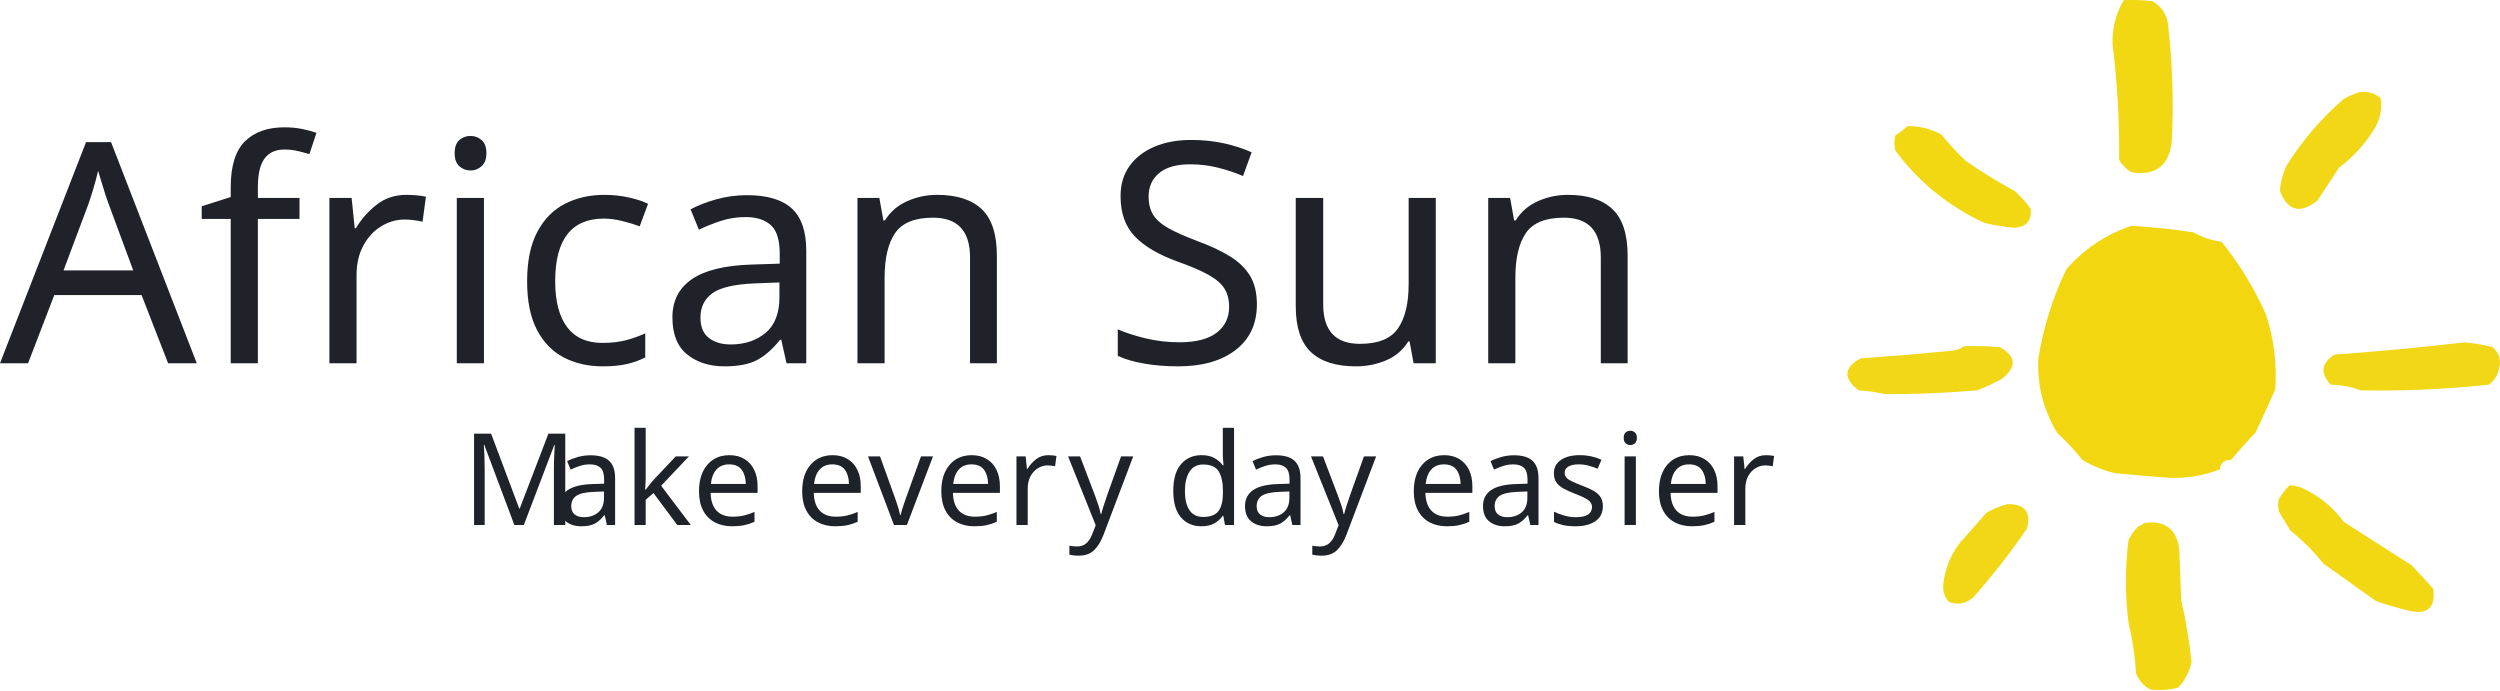
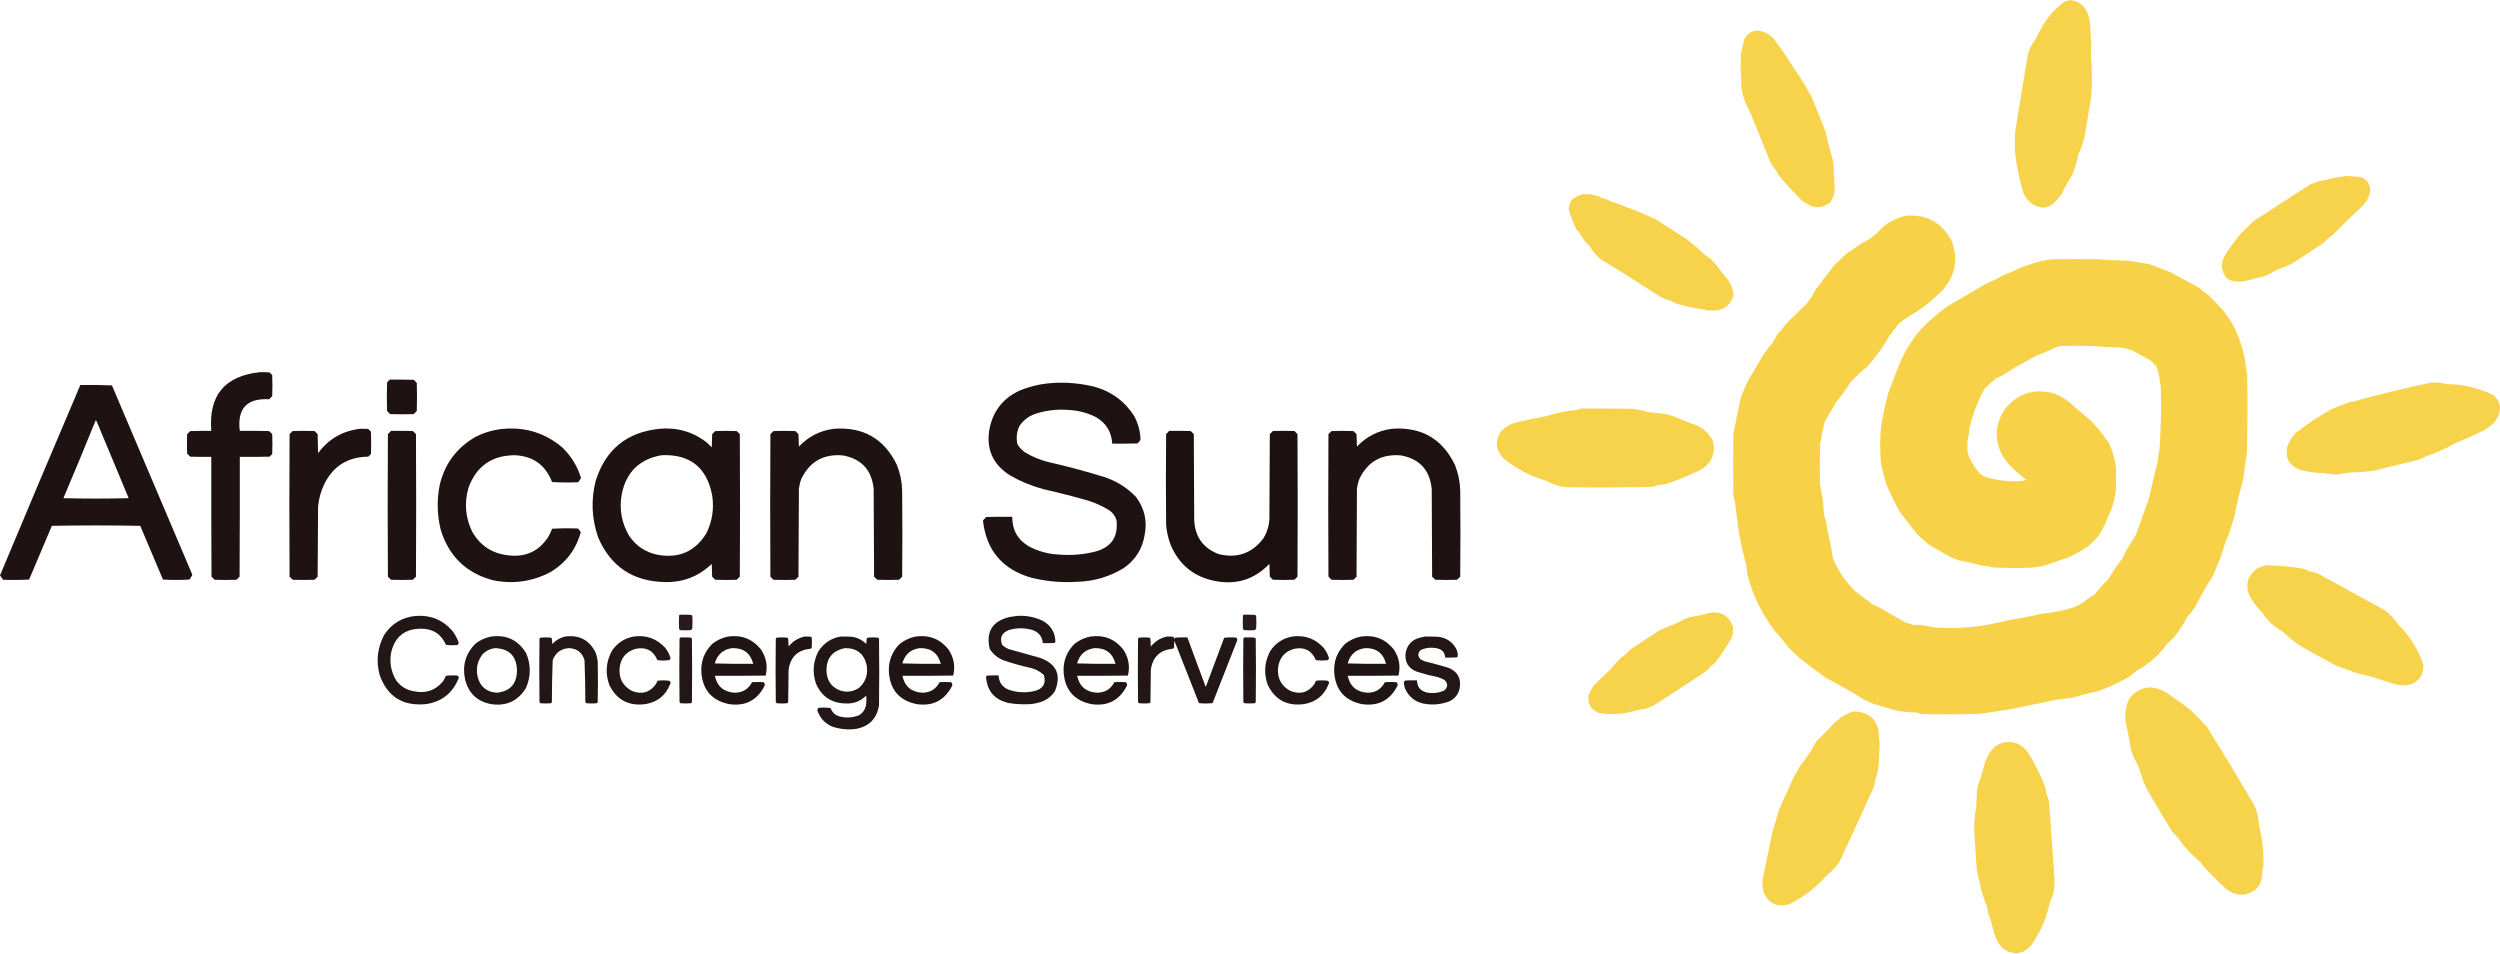
- <svg xmlns="http://www.w3.org/2000/svg" id="Layer_2" data-name="Layer 2" viewBox="0 0 1329.27 366.89">
+ <svg xmlns="http://www.w3.org/2000/svg" id="Layer_2" data-name="Layer 2" viewBox="0 0 1439.46 548.85">
  <defs>
    <style>
-       .cls-1 {
-         letter-spacing: .02em;
+       .cls-1, .cls-2, .cls-3, .cls-4, .cls-5, .cls-6, .cls-7 {
+         fill: #f7d247;
+       }
+ 
+       .cls-1, .cls-2, .cls-3, .cls-4, .cls-5, .cls-6, .cls-7, .cls-8, .cls-9, .cls-10, .cls-11, .cls-12, .cls-13, .cls-14, .cls-15, .cls-16, .cls-17, .cls-18, .cls-19, .cls-20, .cls-21, .cls-22, .cls-23, .cls-24 {
+         fill-rule: evenodd;
+         isolation: isolate;
+       }
+ 
+       .cls-1, .cls-16 {
+         opacity: .98;
      }

      .cls-2 {
-         fill: #1e2229;
-         font-family: Modak, Modak;
-         font-size: 68px;
+         opacity: .97;
      }

-       .cls-3 {
-         letter-spacing: -.05em;
+       .cls-3, .cls-13 {
+         opacity: .99;
      }

      .cls-4 {
-         fill: #1f2229;
-         font-family: Poppins-Medium, Poppins;
-         font-size: 164px;
-         font-weight: 500;
+         opacity: .97;
      }

      .cls-5 {
-         letter-spacing: .02em;
+         opacity: .98;
      }

      .cls-6 {
-         letter-spacing: 0em;
+         opacity: .97;
      }

      .cls-7 {
-         fill: #f2d710;
-       }
- 
-       .cls-7, .cls-8, .cls-9, .cls-10 {
-         fill-rule: evenodd;
+         opacity: .97;
      }

      .cls-8 {
-         fill: #f2d717;
+         opacity: .94;
+       }
+ 
+       .cls-8, .cls-9, .cls-10, .cls-11, .cls-12, .cls-13, .cls-14, .cls-15, .cls-16, .cls-17, .cls-18, .cls-19, .cls-20, .cls-21, .cls-22, .cls-23, .cls-24 {
+         fill: #1a0d0d;
      }

      .cls-9 {
-         fill: #f2d715;
+         opacity: .96;
      }

      .cls-10 {
-         fill: #f2d713;
+         opacity: .97;
      }

      .cls-11 {
-         letter-spacing: 0em;
+         opacity: .97;
      }

      .cls-12 {
-         letter-spacing: 0em;
+         opacity: .96;
      }

-       .cls-13 {
-         letter-spacing: 0em;
+       .cls-14 {
+         opacity: .98;
+       }
+ 
+       .cls-15 {
+         opacity: .98;
+       }
+ 
+       .cls-17 {
+         opacity: .98;
+       }
+ 
+       .cls-18 {
+         opacity: .96;
+       }
+ 
+       .cls-19 {
+         opacity: .96;
+       }
+ 
+       .cls-20 {
+         opacity: .96;
+       }
+ 
+       .cls-21 {
+         opacity: .98;
+       }
+ 
+       .cls-22 {
+         opacity: .98;
+       }
+ 
+       .cls-23 {
+         opacity: .96;
+       }
+ 
+       .cls-24 {
+         opacity: .96;
      }
    </style>
  </defs>
  <g id="Layer_1-2" data-name="Layer 1">
-     <g id="g8">
-       <path id="path6" class="cls-10" d="m1129.26.06c5.01-.17,10.01,0,15,.5,4.92,2.65,7.75,6.81,8.5,12.5,2.37,20.58,3.04,41.24,2,62-1.38,13.1-8.54,18.6-21.5,16.5-2.72-1.6-4.89-3.76-6.5-6.5.21-20.6-.96-41.1-3.5-61.5-.25-8.56,1.75-16.4,6-23.5Z" />
-     </g>
-     <g id="g12">
-       <path id="path10" class="cls-8" d="m1254.26,49.06c4.34-.65,8.17.35,11.5,3,.91,5.68-.09,11.02-3,16-5.01,8.31-11.35,15.31-19,21-3.86,5.85-7.7,11.69-11.5,17.5-9.22,7.37-15.89,5.7-20-5,.31-4.73,1.47-9.23,3.5-13.5,8.32-13.33,18.49-25.16,30.5-35.5,2.66-1.48,5.32-2.65,8-3.5Z" />
-     </g>
-     <g id="g32">
-       <path id="path30" class="cls-10" d="m1014.26,67.06c6.39-.07,12.39,1.43,18,4.5,3.97,4.97,8.3,9.63,13,14,8.36,5.85,17.03,11.18,26,16,3.2,2.87,6.04,6.03,8.5,9.5.53,6.64-2.63,9.97-9.5,10-5.06-.51-10.06-1.34-15-2.5-19.15-8.82-34.98-21.65-47.5-38.5-.67-2.67-.67-5.33,0-8,2.35-1.53,4.52-3.2,6.5-5Z" />
-     </g>
-     <g id="g88">
-       <path id="path86" class="cls-7" d="m1133.26,120.06c11.05.63,22.05,1.79,33,3.5,4.64,2.61,9.64,4.28,15,5,9.49,11.82,17.32,24.65,23.5,38.5,4.3,12.99,5.97,26.32,5,40-3.4,7.68-6.9,15.35-10.5,23-4.52,4.68-8.85,9.52-13,14.5-3.53-.13-5.53,1.53-6,5-8.53,3.31-17.36,4.81-26.5,4.5-9.84-.7-19.67-1.53-29.5-2.5-6-1.5-11.67-3.83-17-7-4.19-5.19-8.69-10.02-13.5-14.5-7.23-12.02-10.56-25.02-10-39,2.62-16.78,7.62-32.78,15-48,9.62-10.84,21.12-18.51,34.5-23Z" />
-     </g>
-     <g id="g100">
-       <path id="path98" class="cls-8" d="m1310.26,182.06c5.07.35,10.07,1.18,15,2.5,3.63,3.05,4.8,6.88,3.5,11.5-.73,3.64-2.56,6.47-5.5,8.5-22.6,2.4-45.27,3.4-68,3-5.15-1.92-10.48-2.92-16-3-5.76-6.09-5.1-11.42,2-16,23.17-1.7,46.17-3.87,69-6.5Z" />
-     </g>
-     <g id="g104">
-       <path id="path102" class="cls-8" d="m1044.26,184.06c6.34-.17,12.68,0,19,.5,8.9,4.9,9.23,10.57,1,17-4.21,2.27-8.55,4.27-13,6-16.31,1.4-32.65,2.07-49,2-4.6-1.06-9.27-1.73-14-2-8.31-6.39-7.98-12.05,1-17,16.02-1.13,32.02-2.46,48-4,2.69-.16,5.02-.99,7-2.5Z" />
-     </g>
-     <g id="g108">
-       <path id="path106" class="cls-10" d="m1217.26,258.06c2.43.02,4.76.52,7,1.5,8.88,4.11,16.22,10.11,22,18,11.97,7.65,23.97,15.32,36,23,3.97,4.15,7.8,8.32,11.5,12.5,1.37,10.27-3.13,14.11-13.5,11.5-5.77-1.39-11.43-3.05-17-5-9.33-6.67-18.67-13.33-28-20-5.17-6.5-11-12.33-17.5-17.5-2-3.33-4-6.67-6-10-.67-2.33-.67-4.67,0-7,1.67-2.5,3.5-4.83,5.5-7Z" />
-     </g>
-     <g id="g128">
-       <path id="path126" class="cls-8" d="m1067.26,268.06c9.32-.19,12.82,4.14,10.5,13-8.74,12.74-18.24,24.91-28.5,36.5-3.85,3.38-8.18,4.22-13,2.5-2.39-2.7-3.39-5.86-3-9.5.88-7.98,3.71-15.15,8.5-21.5,4.83-5.5,9.67-11,14.5-16.5,3.56-1.96,7.23-3.46,11-4.5Z" />
-     </g>
-     <g id="g188">
-       <path id="path186" class="cls-9" d="m1140.26,278.06c10.83-1.5,17,3.16,18.5,14,.33,9,.67,18,1,27,2.48,10.85,4.31,21.85,5.5,33-1.14,5.12-3.48,9.62-7,13.5-4.94,1.33-9.94,1.66-15,1-3.54-1.91-6.04-4.74-7.5-8.5-.57-9.11-1.91-18.11-4-27-1.88-14.66-1.88-29.33,0-44,1.31-2.64,2.98-4.97,5-7,1.3-.59,2.47-1.25,3.5-2Z" />
-     </g>
-     <text class="cls-4" transform="translate(0 193.15)">
-       <tspan x="0" y="0">African Sun</tspan>
-     </text>
-     <text class="cls-2" transform="translate(245.48 279.14)">
-       <tspan class="cls-6" x="0" y="0">M</tspan>
-       <tspan class="cls-13" x="48.94" y="0">a</tspan>
-       <tspan x="86.13" y="0">ke </tspan>
-       <tspan class="cls-5" x="177.3" y="0">e</tspan>
-       <tspan class="cls-6" x="216.05" y="0">v</tspan>
-       <tspan class="cls-13" x="251.28" y="0">e</tspan>
-       <tspan class="cls-1" x="289.2" y="0">r</tspan>
-       <tspan x="322.37" y="0">y </tspan>
-       <tspan class="cls-12" x="374.63" y="0">d</tspan>
-       <tspan x="413.38" y="0">ay </tspan>
-       <tspan class="cls-11" x="502.5" y="0">e</tspan>
-       <tspan class="cls-6" x="539.92" y="0">a</tspan>
-       <tspan class="cls-12" x="577.27" y="0">s</tspan>
-       <tspan x="612.56" y="0">i</tspan>
-       <tspan class="cls-13" x="632.85" y="0">e</tspan>
-       <tspan class="cls-3" x="670.77" y="0">r</tspan>
-     </text>
+     <path class="cls-6" d="m1191.24,0c6.11.43,9.96,3.76,11.54,9.99.57,2.75.89,5.52.95,8.32.08,3.25.2,6.5.36,9.75-.05,1.03-.13,2.06-.24,3.09.84,8.4.88,16.8.12,25.21-1.19,7.21-2.38,14.43-3.57,21.64-.76,3.64-1.95,7.13-3.57,10.47-.91,4.14-2.1,8.18-3.57,12.13-2.35,3.54-4.41,7.27-6.18,11.18-1.54,1.94-3.17,3.8-4.88,5.59-1.68,1.2-3.54,1.96-5.59,2.26-5.54-.6-9.43-3.54-11.65-8.8-2.35-7.9-3.98-15.94-4.88-24.14.25-2.38.25-4.75,0-7.14.08-2.03.28-4.06.59-6.07,2.25-13.96,4.55-27.91,6.9-41.86.83-3.38,2.34-6.39,4.52-9.04,2.28-5.13,5.14-9.88,8.56-14.27,2.54-2.75,5.28-5.25,8.21-7.49.71-.19,1.42-.35,2.14-.48.13-.09.21-.21.24-.36Z" />
+     <path class="cls-7" d="m1054.01,116.31c-3.17,2.83-6.82,3.67-10.94,2.5-1.93-.93-3.75-2.03-5.47-3.33-4.9-4.82-9.54-9.85-13.91-15.1-.43-1.49-1.22-2.76-2.38-3.81l-2.14-3.57c-3.82-9.62-7.71-19.22-11.65-28.78-2.72-4.72-4.43-9.8-5.11-15.22.15-.7.23-1.41.24-2.14-.57-5.56-.61-11.11-.12-16.65.63-2.37,1.19-4.75,1.66-7.14,1.37-3.36,3.86-5.18,7.49-5.47,3.58.31,6.64,1.74,9.16,4.28,2.15,2.71,4.21,5.48,6.18,8.32,3.71,5.85,7.51,11.63,11.42,17.36,1.41,2.68,2.92,5.29,4.52,7.85,2.65,6.75,5.34,13.49,8.09,20.22,1.3,5.84,2.81,11.63,4.52,17.36.23,5.46.51,10.89.83,16.29-.2,2.56-1,4.9-2.38,7.02Z" />
+     <path class="cls-6" d="m1350.83,101.32c2.85.16,5.71.36,8.56.59,4.45,1.97,6.08,5.34,4.88,10.11-.87,2.53-2.21,4.74-4.04,6.66-5.87,5.4-11.62,10.99-17.24,16.77-1.87,1.16-3.54,2.59-4.99,4.28-5.75,3.86-11.54,7.67-17.36,11.42-2.7,1.66-5.52,2.89-8.44,3.69-2.52,1.28-5.01,2.59-7.49,3.92-3.98.94-7.95,1.97-11.89,3.09-2.85.58-5.67.46-8.44-.36-.91-.29-1.7-.77-2.38-1.43-2.81-3.47-3.37-7.28-1.66-11.42.57-1.23,1.21-2.42,1.9-3.57,2.53-3.56,5.14-7.04,7.85-10.47,2.55-2.52,5.13-5.02,7.73-7.49,10.78-6.98,21.57-13.95,32.35-20.93,1.43-.56,2.86-1.11,4.28-1.66,3.21-.56,6.38-1.27,9.51-2.14,2.33-.38,4.63-.74,6.9-1.07Z" />
+     <path class="cls-7" d="m911.54,111.79c1.48.09,2.87.09,4.16,0,1.47.32,2.93.68,4.4,1.07.71.31,1.38.67,2.02,1.07,1.85.33,3.63,1,5.35,2.02,8.9,3.02,17.62,6.51,26.16,10.47,5.74,3.78,11.53,7.51,17.36,11.18,2.25,1.74,4.47,3.52,6.66,5.35,2.04,2.24,4.34,4.18,6.9,5.83,1.15,1.15,2.3,2.3,3.45,3.45,2.12,3.03,4.38,5.97,6.78,8.8,2.11,2.77,3.22,5.91,3.33,9.39-1.92,5.52-5.8,8.34-11.65,8.44-.7-.23-1.45-.23-2.26,0-2.9-.58-5.87-1.09-8.92-1.55-3.28-.68-6.53-1.47-9.75-2.38-1.27-.64-2.54-1.27-3.81-1.9-2.03-.39-3.94-1.1-5.71-2.14-11.22-7.32-22.56-14.45-34.01-21.41-2.61-1.98-4.71-4.4-6.3-7.25-2.68-2.6-4.9-5.53-6.66-8.8l-1.43-1.43c-1.83-3.71-3.3-7.55-4.4-11.54.11-2.08.78-3.95,2.02-5.59,1.91-1.47,4.01-2.49,6.3-3.09Z" />
+     <path class="cls-3" d="m1097.53,124.15c12.01-.78,20.77,4.13,26.28,14.75,3.77,10.3,2.11,19.58-4.99,27.83-6.38,6.58-13.55,12.08-21.52,16.53-1.39,1.07-2.78,2.14-4.16,3.21-1.69,2.35-3.43,4.65-5.23,6.9-3.67,6.44-7.99,12.43-12.96,17.96-3.36,2.64-6.49,5.54-9.39,8.68-2.62,4.14-5.48,8.11-8.56,11.89-1.76,3.12-3.58,6.21-5.47,9.28-.4.88-.79,1.75-1.19,2.62-.93,4.1-1.72,8.22-2.38,12.37-.16,7.61-.16,15.22,0,22.83.52,3.18,1.08,6.35,1.66,9.51.28,2.77.52,5.55.71,8.32,1.04,2.49,1.59,5.11,1.66,7.85,1.46,5.48,2.57,11.03,3.33,16.65,2.99,7.28,7.32,13.66,12.96,19.15,3.28,2.53,6.61,5.03,9.99,7.49,1.04.53,2.11,1,3.21,1.43,5.27,3.09,10.54,6.14,15.82,9.16,1.41.21,2.75.61,4.04,1.19,4.28-.02,8.48.49,12.61,1.55,14.26.98,28.29-.41,42.1-4.16,6.56-.98,13.06-2.25,19.5-3.81,6.25-.52,12.35-1.71,18.31-3.57,3.1-1.16,5.88-2.86,8.32-5.11,1.24-.82,2.5-1.57,3.81-2.26,1.5-1.77,2.96-3.56,4.4-5.35,1.12-1.16,2.27-2.27,3.45-3.33,2.38-4.27,5.11-8.32,8.21-12.13.55-1.19,1.11-2.38,1.66-3.57,1.95-3.46,4.01-6.87,6.18-10.23,2.54-7.14,5.08-14.28,7.61-21.41,1.51-7.01,3.18-13.99,4.99-20.93.13-2.49.45-4.94.95-7.37.82-11.71,1.06-23.45.71-35.2-.39-2.13-.71-4.27-.95-6.42-.3-2.09-.94-4.07-1.9-5.95-1.06-.91-2.06-1.9-2.97-2.97-3.43-1.9-6.88-3.76-10.35-5.59-2.04-.8-4.14-1.4-6.3-1.78-5.88-.15-11.75-.47-17.6-.95-5.95-.16-11.89-.16-17.84,0-.88.34-1.79.61-2.74.83-3.45,1.73-6.98,3.28-10.58,4.64-4.33,2.23-8.61,4.53-12.84,6.9-3.44,2.51-7.09,4.65-10.94,6.42-2.27,1.86-4.45,3.81-6.54,5.83-1.85,3.47-3.52,7.04-4.99,10.7-1.33,3.74-2.52,7.55-3.57,11.42-.16,2.58-.56,5.12-1.19,7.61-.16,2.22-.16,4.44,0,6.66,1.48,4.86,3.98,9.1,7.49,12.72,1.04.76,2.15,1.39,3.33,1.9,3.76.94,7.56,1.65,11.42,2.14,2.85.16,5.71.16,8.56,0,1.08-.03,2.11-.26,3.09-.71-5.11-3.61-9.51-7.93-13.2-12.96-5.48-9.53-5.17-18.8.95-27.83,7.29-8.98,16.6-12,27.95-9.04,3.4,1.3,6.49,3.08,9.28,5.35,3.71,3.36,7.51,6.61,11.42,9.75,1.64,1.56,3.18,3.18,4.64,4.88,2.26,2.77,4.4,5.62,6.42,8.56,3.18,6.59,4.57,13.56,4.16,20.93.32,6.26-.67,12.28-2.97,18.08-1.12,2.42-2.15,4.88-3.09,7.37-1.21,2.33-2.47,4.63-3.81,6.9-2.02,2.5-4.28,4.76-6.78,6.78-3.3,2.09-6.71,3.99-10.23,5.71-4.63,1.51-9.23,3.1-13.79,4.76-3.58.91-7.23,1.39-10.94,1.43-6.35.21-12.69.13-19.03-.24-2.4-.62-4.86-1.02-7.37-1.19-4.06-1.15-8.18-2.1-12.37-2.85-1.56-.55-3.11-1.14-4.64-1.78-4-2.26-8.01-4.52-12.01-6.78-2.7-2.07-5.28-4.33-7.73-6.78-3.27-4.21-6.52-8.42-9.75-12.61-2.93-5.23-5.55-10.62-7.85-16.17-1.05-3.62-2-7.27-2.85-10.94-.79-7.53-.79-15.07,0-22.6,1.08-6.24,2.42-12.43,4.04-18.55,2.35-6.57,4.89-13.07,7.61-19.5,2.96-6.29,6.69-12.08,11.18-17.36,4.8-4.89,10-9.37,15.58-13.44,7.12-4.03,14.17-8.15,21.17-12.37,3.44-1.44,6.77-3.1,9.99-4.99,3.74-1.4,7.38-2.99,10.94-4.76,2.8-.92,5.58-1.87,8.32-2.85,3.28-.9,6.61-1.53,9.99-1.9,8.56-.16,17.12-.16,25.69,0,6.32.41,12.67.73,19.03.95,3.67.59,7.32,1.22,10.94,1.9,4.15,1.44,8.27,3.03,12.37,4.76,5.32,2.9,10.63,5.79,15.94,8.68,1.96,1.58,3.94,3.13,5.95,4.64,2.66,2.74,5.32,5.48,7.97,8.21,1.59,2.22,3.17,4.44,4.76,6.66,3.78,6.69,6.39,13.83,7.85,21.41.32,3.14.8,6.23,1.43,9.28.2,14.75.16,29.49-.12,44.24-.85,5.53-1.6,11.08-2.26,16.65-2.05,6.81-3.71,13.7-4.99,20.69-1.19,3.97-2.46,7.94-3.81,11.89-.5.91-.94,1.86-1.31,2.85-1.98,6.67-4.4,13.17-7.25,19.5-3.54,5.36-6.75,10.95-9.63,16.77-1.44,2.47-3.14,4.73-5.11,6.78-2.08,3.92-4.46,7.65-7.14,11.18-1.44,1.62-2.99,3.13-4.64,4.52-4.41,6.28-9.96,11.23-16.65,14.87-1.98,1.5-3.96,3.01-5.95,4.52-5.37,2.92-10.92,5.46-16.65,7.61-3.65.9-7.3,1.78-10.94,2.62-1.19.4-2.38.79-3.57,1.19-3.18.4-6.35.79-9.51,1.19-9.28,1.87-18.55,3.77-27.83,5.71-5.63.82-11.26,1.65-16.89,2.5-10.94.28-21.88.32-32.82.12-1.17-.34-2.36-.66-3.57-.95-4.85.02-9.61-.62-14.27-1.9-3.22-1.04-6.47-1.99-9.75-2.85-2.09-.85-4.15-1.76-6.18-2.74-7.12-4.5-14.41-8.66-21.88-12.49-5.15-3.8-10.23-7.64-15.22-11.54-2.05-1.87-4.07-3.78-6.07-5.71-2.69-3.64-5.54-7.13-8.56-10.47-7.17-9.6-12.24-20.14-15.22-31.63-.24-1.9-.48-3.81-.71-5.71-1.56-5.82-2.91-11.68-4.04-17.6-.76-6.11-1.56-12.22-2.38-18.31-.41-1.14-.65-2.33-.71-3.57-.08.08-.16.16-.24.24-.16-11.97-.16-23.94,0-35.91,1.32-6.98,2.75-13.95,4.28-20.93,1.32-3.74,2.9-7.39,4.76-10.94,2.54-4.29,5.08-8.57,7.61-12.84,1.67-2.72,3.58-5.25,5.71-7.61,1.03-1.74,2.06-3.48,3.09-5.23,1.92-2.16,3.74-4.38,5.47-6.66,3.78-3.58,7.55-7.23,11.3-10.94.94-1.38,1.94-2.73,2.97-4.04.7-1.47,1.5-2.9,2.38-4.28,3.41-4.52,6.82-9.04,10.23-13.56,2.3-2.26,4.64-4.48,7.02-6.66,2.81-1.9,5.58-3.84,8.32-5.83,5-2.34,9.29-5.59,12.84-9.75,3.98-3.34,8.5-5.52,13.56-6.54Z" />
+     <path class="cls-17" d="m149.48,214.3c1.91-.04,3.81,0,5.71.12l1.55,1.55c.16,4.04.16,8.09,0,12.13l-1.78,1.78c-12.84-.7-18.47,5.37-16.89,18.2,5.63-.04,11.26,0,16.89.12l1.78,1.78c.16,3.81.16,7.61,0,11.42l-1.55,1.55c-5.71.12-11.42.16-17.12.12.04,22.99,0,45.98-.12,68.97l-1.78,1.78c-4.2.16-8.4.16-12.61,0l-1.78-1.78c-.12-22.99-.16-45.98-.12-68.97-4.04.04-8.09,0-12.13-.12l-1.78-1.78c-.16-3.73-.16-7.45,0-11.18l1.78-1.78c4.04-.12,8.09-.16,12.13-.12-1.61-20.34,7.66-31.6,27.83-33.77Z" />
+     <path class="cls-16" d="m224.41,218.58c4.6-.04,9.2,0,13.79.12l1.78,1.78c.16,5.39.16,10.78,0,16.17l-1.78,1.78c-4.52.16-9.04.16-13.56,0l-1.78-1.78c-.16-5.47-.16-10.94,0-16.41.56-.52,1.08-1.08,1.55-1.66Z" />
+     <path class="cls-4" d="m1399.83,220.24c3.19-.2,6.24.12,9.16.95,9.24.02,18.08,2.12,26.52,6.3,3.78,3.04,4.85,6.89,3.21,11.54-1.17,2.74-2.95,4.96-5.35,6.66-1.03.67-2.06,1.35-3.09,2.02-5.56,2.74-11.19,5.28-16.89,7.61-5.2,3.04-10.67,5.5-16.41,7.37-1.53.84-3.12,1.56-4.76,2.14-8.17,1.98-16.34,3.96-24.5,5.95-4.55.87-9.15,1.26-13.79,1.19-2.79.24-5.6.68-8.44,1.31-1.54-.11-3.13-.27-4.76-.48-.08.08-.16.16-.24.24-.8-.21-1.59-.44-2.38-.71-4.88.07-9.68-.6-14.39-2.02-5.77-2.45-8.03-6.77-6.78-12.96,1.02-3.16,2.73-5.9,5.11-8.21,6.22-4.87,12.88-9.31,19.98-13.32,3.84-1.68,7.73-3.23,11.65-4.64.14.05.26.13.36.24,8.16-2.22,16.28-4.32,24.38-6.3,7.16-1.71,14.29-3.34,21.41-4.88Z" />
+     <path class="cls-21" d="m606.38,220.48c8.13-.47,16.14.29,24.02,2.26,9.6,2.71,17.09,8.22,22.48,16.53,2.42,4.37,3.69,9.05,3.81,14.03-.51.74-1.1,1.42-1.78,2.02-4.84.12-9.67.16-14.51.12-.41-6.87-3.59-11.98-9.51-15.34-4.86-2.43-10.02-3.77-15.46-4.04-6.23-.52-12.34.11-18.31,1.9-4.25,1.23-7.62,3.65-10.11,7.25-1.6,3.37-2,6.85-1.19,10.47,1.05,1.84,2.44,3.39,4.16,4.64,4.21,2.59,8.73,4.5,13.56,5.71,11.06,2.49,22.01,5.42,32.82,8.8,6.85,2.34,12.75,6.1,17.72,11.3,4.9,6.51,6.57,13.81,4.99,21.88-1.3,7.96-5.23,14.26-11.77,18.91-8.43,5.2-17.63,7.9-27.59,8.09-8.77.52-17.41-.27-25.92-2.38-16.62-4.77-25.89-15.75-27.83-32.94.59-.71,1.22-1.38,1.9-2.02,4.99-.12,9.99-.16,14.98-.12-.07,7.51,3.1,13.18,9.51,17.01,5.5,2.92,11.37,4.51,17.6,4.76,6.91.55,13.73,0,20.45-1.66,9.34-2.43,13.5-8.42,12.49-17.96-.8-2.74-2.42-4.84-4.88-6.3-3.46-2.05-7.11-3.71-10.94-4.99-8.57-2.48-17.22-4.7-25.92-6.66-6.78-1.78-13.2-4.4-19.27-7.85-10.39-6.4-14.39-15.63-12.01-27.71,2.28-10.15,8.19-17.32,17.72-21.52,6.07-2.41,12.33-3.8,18.79-4.16Z" />
+     <path class="cls-22" d="m46.26,221.67c6.08-.08,12.15,0,18.2.24,15.33,36.25,30.71,72.48,46.14,108.69.16.24.16.48,0,.71-.47.83-.98,1.62-1.55,2.38-5.07.32-10.15.32-15.22,0-4.36-10.31-8.72-20.61-13.08-30.92-16.97-.32-33.93-.32-50.9,0-4.36,10.31-8.72,20.61-13.08,30.92-4.99.28-9.99.32-14.98.12-.62-.81-1.22-1.64-1.78-2.5,15.28-36.58,30.7-73.13,46.26-109.65Zm8.8,20.45c.3.02.5.18.59.48,6.12,14.76,12.27,29.5,18.43,44.24-12.53.32-25.05.32-37.58,0,6.32-14.86,12.5-29.76,18.55-44.71Z" />
+     <path class="cls-5" d="m910.35,235.23c9.35-.04,18.71,0,28.07.12,3.58.15,7.07.78,10.47,1.9,3.41.43,6.81.83,10.23,1.19,1.68.4,3.35.88,4.99,1.43,4.13,1.84,8.33,3.51,12.61,4.99,4.12,1.82,7.25,4.72,9.39,8.68,1.95,7.48-.39,13.15-7.02,17.01-6.34,3.09-12.84,5.79-19.5,8.09-1.42.24-2.84.39-4.28.48-1.31.51-2.66.9-4.04,1.19-16.17.39-32.34.47-48.52.24-4.26-.23-8.23-1.42-11.89-3.57-9.35-2.61-17.75-6.97-25.21-13.08-4.49-4.7-5.01-9.82-1.55-15.34,2.21-2.39,4.86-4.1,7.97-5.11,6-1.46,12.03-2.73,18.08-3.81,5.64-1.86,11.43-3.05,17.36-3.57.98-.28,1.93-.56,2.85-.83Z" />
+     <path class="cls-17" d="m207.52,246.88c1.51-.04,3.02,0,4.52.12l1.55,1.55c.16,4.28.16,8.56,0,12.84l-1.55,1.55c-11.94.13-20.46,5.56-25.57,16.29-1.79,3.94-2.9,8.06-3.33,12.37-.08,13.48-.16,26.95-.24,40.43l-1.78,1.78c-4.2.16-8.4.16-12.61,0l-1.78-1.78c-.16-27.35-.16-54.7,0-82.06l1.78-1.78c4.2-.16,8.4-.16,12.61,0l1.78,1.78c.08,3.65.16,7.29.24,10.94,6.08-8.21,14.2-12.89,24.38-14.03Z" />
+     <path class="cls-22" d="m290.29,246.88c12.72-.98,23.9,2.63,33.54,10.82,5.05,4.9,8.62,10.73,10.7,17.48-.46.88-1.02,1.72-1.66,2.5-5,.2-9.99.16-14.98-.12-3.84-9.89-11.05-15.04-21.64-15.46-13.18.15-22.02,6.41-26.52,18.79-2.49,8.69-1.77,17.09,2.14,25.21,4.64,8.17,11.66,12.73,21.05,13.68,9.8,1.12,17.37-2.4,22.71-10.58.91-1.51,1.66-3.09,2.26-4.76,4.99-.28,9.99-.32,14.98-.12.52.67,1.03,1.35,1.55,2.02-2.74,10.12-8.65,17.85-17.72,23.19-10.47,5.42-21.49,6.93-33.06,4.52-15.24-4.14-25.19-13.78-29.85-28.9-2.09-8.43-2.33-16.91-.71-25.45,2.77-12.28,9.55-21.59,20.34-27.95,5.33-2.77,10.96-4.4,16.89-4.88Z" />
+     <path class="cls-15" d="m379.72,246.88c10.21-.92,19.33,1.74,27.35,7.97.91.91,1.82,1.82,2.74,2.74.08-2.54.16-5.07.24-7.61l1.78-1.78c4.12-.16,8.25-.16,12.37,0l1.78,1.78c.16,27.35.16,54.7,0,82.06l-1.78,1.78c-4.12.16-8.25.16-12.37,0l-1.78-1.78c-.08-2.46-.16-4.92-.24-7.37-7.53,7.25-16.57,10.74-27.11,10.47-18.3-.39-31.07-8.95-38.29-25.69-3.73-10.71-4.21-21.57-1.43-32.58,5.69-18.08,17.94-28.07,36.75-29.97Zm1.19,15.22c16.35-.69,26.06,7,29.14,23.07,1.18,7.66.07,14.95-3.33,21.88-6.29,10.29-15.44,14.46-27.47,12.49-7.24-1.3-12.91-4.99-17.01-11.06-4.34-7.39-5.77-15.31-4.28-23.78,2.54-12.81,10.19-20.34,22.95-22.6Z" />
+     <path class="cls-14" d="m480.09,246.88c16.85-1.24,28.94,5.66,36.27,20.69,1.91,4.73,2.94,9.64,3.09,14.75.16,16.57.16,33.14,0,49.71l-1.78,1.78c-4.2.16-8.4.16-12.61,0l-1.78-1.78c-.08-16.81-.16-33.61-.24-50.42-1.05-10.95-6.95-17.41-17.72-19.38-11.1-.98-19.07,3.51-23.9,13.44-.7,1.85-1.17,3.75-1.43,5.71-.08,16.89-.16,33.77-.24,50.66l-1.78,1.78c-4.2.16-8.4.16-12.61,0l-1.78-1.78c-.16-27.35-.16-54.7,0-82.06l1.78-1.78c4.2-.16,8.4-.16,12.61,0l1.78,1.78c.08,2.38.16,4.76.24,7.14,5.5-5.78,12.2-9.19,20.1-10.23Z" />
+     <path class="cls-14" d="m801.41,246.88c16.85-1.24,28.94,5.66,36.27,20.69,1.91,4.73,2.94,9.64,3.09,14.75.16,16.57.16,33.14,0,49.71l-1.78,1.78c-4.2.16-8.4.16-12.61,0l-1.78-1.78c-.08-16.81-.16-33.61-.24-50.42-1.05-10.95-6.95-17.41-17.72-19.38-11.1-.98-19.07,3.51-23.9,13.44-.7,1.85-1.17,3.75-1.43,5.71-.08,16.89-.16,33.77-.24,50.66l-1.78,1.78c-4.2.16-8.4.16-12.61,0l-1.78-1.78c-.16-27.35-.16-54.7,0-82.06l1.78-1.78c4.2-.16,8.4-.16,12.61,0l1.78,1.78c.08,2.38.16,4.76.24,7.14,5.5-5.78,12.2-9.19,20.1-10.23Z" />
+     <path class="cls-16" d="m225.12,248.07c4.2-.04,8.41,0,12.61.12l1.78,1.78c.16,27.35.16,54.7,0,82.06l-1.78,1.78c-4.2.16-8.4.16-12.61,0l-1.78-1.78c-.16-27.35-.16-54.7,0-82.06.64-.6,1.24-1.24,1.78-1.9Z" />
+     <path class="cls-13" d="m673.22,248.07c4.12-.04,8.25,0,12.37.12l1.78,1.78c.08,16.57.16,33.14.24,49.71.54,9.57,5.25,16.03,14.15,19.38,10.5,2.55,19.03-.42,25.57-8.92,2.19-3.48,3.38-7.29,3.57-11.42.08-16.25.16-32.51.24-48.76l1.78-1.78c4.12-.16,8.25-.16,12.37,0l1.78,1.78c.16,27.35.16,54.7,0,82.06l-1.78,1.78c-4.12.16-8.25.16-12.37,0l-1.78-1.78c-.08-2.46-.16-4.92-.24-7.37-8.58,8.96-19.01,12.26-31.28,9.87-12.22-2.38-20.74-9.32-25.57-20.81-1.4-3.69-2.27-7.49-2.62-11.42-.16-17.44-.16-34.88,0-52.33.64-.6,1.24-1.24,1.78-1.9Z" />
+     <path class="cls-2" d="m1304.93,325.37c7.03.23,14,.9,20.93,2.02,1.25.34,2.44.81,3.57,1.43,1.8.28,3.54.76,5.23,1.43,12.84,7.05,25.68,14.11,38.53,21.17,3.07,2.28,5.65,5.01,7.73,8.21,6.57,6.52,11.37,14.17,14.39,22.95.35,5.49-2.03,9.29-7.14,11.42-2.93.75-5.86.75-8.8,0-4.87-1.44-9.7-2.95-14.51-4.52-2.88-.64-5.73-1.35-8.56-2.14-3.55-1.34-7.12-2.61-10.7-3.81-6.81-3.72-13.63-7.45-20.45-11.18-3.92-2.59-7.56-5.53-10.94-8.8-4.9-2.63-8.82-6.32-11.77-11.06-3-2.84-5.46-6.09-7.37-9.75-2.39-6.46-.77-11.66,4.88-15.58,1.65-.71,3.32-1.3,4.99-1.78Z" />
+     <path class="cls-1" d="m984.08,352.96c6.83-1.21,11.39,1.41,13.68,7.85.3,2.21.06,4.35-.71,6.42-2.81,4.99-5.99,9.75-9.51,14.27-.72.82-1.56,1.49-2.5,2.02-.86,1.1-1.81,2.13-2.85,3.09-9.55,6.32-19.15,12.59-28.78,18.79-1.53.92-3.11,1.71-4.76,2.38-3.93.65-7.82,1.52-11.65,2.62-5.38.94-10.76,1.02-16.17.24-4.96-1.94-6.98-5.55-6.07-10.82.77-1.77,1.72-3.44,2.85-4.99,3.19-3.27,6.44-6.44,9.75-9.51,1.65-2.09,3.43-4.07,5.35-5.95,2.36-1.81,4.58-3.79,6.66-5.95,5.11-3.24,10.18-6.53,15.22-9.87,2.79-1.61,5.73-2.88,8.8-3.81,2.44-1.06,4.82-2.25,7.14-3.57.98-.24,1.93-.56,2.85-.95,3.66-.5,7.23-1.25,10.7-2.26Z" />
+     <path class="cls-8" d="m391.37,353.91c2.22-.04,4.44,0,6.66.12l.59.59c.16,2.46.16,4.92,0,7.37l-.83.83c-2.06.16-4.12.16-6.18,0l-.59-.59c-.16-2.62-.16-5.23,0-7.85.17-.13.29-.29.36-.48Z" />
+     <path class="cls-8" d="m716.03,353.91c2.22-.04,4.44,0,6.66.12l.59.59c.16,2.46.16,4.92,0,7.37l-.83.83c-2.06.16-4.12.16-6.18,0l-.59-.59c-.16-2.62-.16-5.23,0-7.85.17-.13.29-.29.36-.48Z" />
+     <path class="cls-23" d="m239.63,354.63c8.39-.55,15.33,2.3,20.81,8.56,1.6,2.09,2.83,4.39,3.69,6.9-.08.52-.32.96-.71,1.31-2.22.2-4.44.16-6.66-.12-2.74-6.23-7.54-9.32-14.39-9.28-9.26.03-14.97,4.55-17.12,13.56-1.1,5.77-.15,11.16,2.85,16.17,2.56,3.52,6.01,5.62,10.35,6.3,6.66,1.4,12.17-.46,16.53-5.59.65-1.07,1.25-2.18,1.78-3.33,2.22-.28,4.44-.32,6.66-.12.82.63.94,1.38.36,2.26-3.52,8.11-9.66,12.83-18.43,14.15-13.36,1.37-22.28-4.22-26.76-16.77-2.15-8.05-1.27-15.74,2.62-23.07,4.38-6.61,10.52-10.26,18.43-10.94Z" />
+     <path class="cls-20" d="m585.69,354.63c5.27-.34,10.27.65,14.98,2.97,4.58,2.7,6.92,6.71,7.02,12.01l-.59.59c-2.22.12-4.44.16-6.66.12-.33-3.7-2.23-6.2-5.71-7.49-4.68-1.43-9.35-1.43-14.03,0-3.96,1.68-5.19,4.5-3.69,8.44,1.13,1.1,2.44,1.93,3.92,2.5,5.94,1.7,11.88,3.37,17.84,4.99,9.52,3.38,12.42,9.77,8.68,19.15-2,3.04-4.74,5.14-8.21,6.3-1.78.58-3.61.98-5.47,1.19-4.31.29-8.59.1-12.84-.59-8.23-1.8-12.63-6.88-13.2-15.22l.59-.59c2.22-.12,4.44-.16,6.66-.12.18,3.95,2.08,6.68,5.71,8.21,5,1.74,10.07,1.98,15.22.71,4.85-1.33,6.55-4.39,5.11-9.16-2.26-2.1-4.92-3.49-7.97-4.16-5.16-1.13-10.23-2.56-15.22-4.28-3.38-1.32-6.04-3.51-7.97-6.54-2.3-9.94,1.55-16.09,11.54-18.43,1.47-.18,2.89-.38,4.28-.59Z" />
+     <path class="cls-18" d="m282.68,366.52c9-1.22,15.78,2.03,20.34,9.75,2.76,6.7,2.68,13.35-.24,19.98-4.63,7.45-11.33,10.5-20.1,9.16-7.97-1.55-12.93-6.27-14.87-14.15-1.73-7.95.21-14.8,5.83-20.57,2.7-2.1,5.72-3.49,9.04-4.16Zm2.38,6.66c8.19.34,12.39,4.62,12.61,12.84-.07,7.72-3.91,12-11.54,12.84-6.09-.39-9.81-3.56-11.18-9.51-.98-4.79.05-9.07,3.09-12.84,1.98-1.92,4.32-3.03,7.02-3.33Z" />
+     <path class="cls-12" d="m325.25,366.52c8.19-1.12,14.09,1.97,17.72,9.28.58,1.62.98,3.28,1.19,4.99.16,7.85.16,15.7,0,23.55-.2.2-.4.4-.59.59-1.98.16-3.96.16-5.95,0-.2-.2-.4-.4-.59-.59,0-8.09-.17-16.18-.48-24.26-1.35-4.38-4.32-6.68-8.92-6.9-4.61.3-7.74,2.6-9.39,6.9-.31,8.07-.47,16.16-.48,24.26-.2.2-.4.4-.59.59-1.98.16-3.96.16-5.95,0-.2-.2-.4-.4-.59-.59-.16-12.21-.16-24.42,0-36.63.2-.2.4-.4.59-.59,1.98-.16,3.96-.16,5.95,0,.2.2.4.4.59.59.08,1.03.16,2.06.24,3.09,2.02-2.14,4.43-3.56,7.25-4.28Z" />
+     <path class="cls-24" d="m364.73,366.52c7.37-1.05,13.51,1.17,18.43,6.66,1.33,1.76,2.33,3.7,2.97,5.83-.19.39-.43.74-.71,1.07-2.3.32-4.6.32-6.9,0-2.33-5.49-6.46-7.67-12.37-6.54-5.61,1.57-8.74,5.25-9.39,11.06-.5,5.94,1.84,10.34,7.02,13.2,5.71,2.28,10.35.98,13.91-3.92.34-.61.62-1.24.83-1.9,2.3-.32,4.6-.32,6.9,0,.79.6.91,1.31.36,2.14-2.6,6.41-7.32,10.17-14.15,11.3-9.65,1.26-16.58-2.42-20.81-11.06-2.39-6.72-1.91-13.22,1.43-19.5,2.99-4.53,7.16-7.3,12.49-8.32Z" />
+     <path class="cls-10" d="m419.2,366.52c7.75-1.11,14.05,1.35,18.91,7.37,3.13,4.7,4.04,9.73,2.74,15.1-9.75.12-19.5.16-29.25.12,1.35,6.17,5.19,9.42,11.54,9.75,4.53-.06,7.82-2.09,9.87-6.07,2.22-.16,4.44-.16,6.66,0,.79.73.91,1.57.36,2.5-4.33,8.13-11.1,11.5-20.34,10.11-9.62-2.01-14.89-7.92-15.82-17.72-.52-6.68,1.58-12.34,6.3-17.01,2.7-2.1,5.72-3.49,9.04-4.16Zm2.38,6.66c6.45-.15,10.49,2.86,12.13,9.04-7.38.08-14.75,0-22.12-.24,1.43-5.14,4.76-8.08,9.99-8.8Z" />
+     <path class="cls-11" d="m463.2,366.52c1.27-.04,2.54,0,3.81.12l.36.36c.16,1.98.16,3.96,0,5.95l-.59.59c-7.38.64-11.62,4.64-12.72,12.01-.08,6.26-.16,12.53-.24,18.79l-.59.59c-1.98.16-3.96.16-5.95,0l-.59-.59c-.16-12.21-.16-24.42,0-36.63l.59-.59c1.98-.16,3.96-.16,5.95,0l.59.59c.08,1.51.16,3.01.24,4.52,2.4-2.96,5.45-4.86,9.16-5.71Z" />
+     <path class="cls-9" d="m483.89,366.52c2.22-.04,4.44,0,6.66.12,3.21.48,5.95,1.86,8.21,4.16.08-1.03.16-2.06.24-3.09l.59-.59c1.98-.16,3.96-.16,5.95,0l.59.59c.16,12.77.16,25.53,0,38.29-1.17,7.67-5.57,12.23-13.2,13.68-4.79.65-9.47.18-14.03-1.43-4.16-1.91-6.94-5.04-8.32-9.39.08-.52.32-.96.71-1.31,2.3-.2,4.6-.16,6.9.12,1.14,2.95,3.28,4.65,6.42,5.11,3.42.65,6.75.33,9.99-.95,2.5-1.54,3.89-3.8,4.16-6.78.16-1.51.16-3.01,0-4.52-3.25,3.21-7.17,4.72-11.77,4.52-8.29-.17-14.04-4.06-17.24-11.65-2.05-6.31-1.58-12.41,1.43-18.31,3.01-4.71,7.25-7.57,12.72-8.56Zm2.62,6.66c6.78-.07,10.95,3.18,12.49,9.75.93,5.11-.45,9.43-4.16,12.96-3.18,2.22-6.67,2.86-10.47,1.9-5.1-1.68-7.92-5.21-8.44-10.58-.48-7.79,3.05-12.47,10.58-14.03Z" />
+     <path class="cls-10" d="m527.18,366.52c7.75-1.11,14.05,1.35,18.91,7.37,3.13,4.7,4.04,9.73,2.74,15.1-9.75.12-19.5.16-29.25.12,1.35,6.17,5.19,9.42,11.54,9.75,4.53-.06,7.82-2.09,9.87-6.07,2.22-.16,4.44-.16,6.66,0,.79.73.91,1.57.36,2.5-4.33,8.13-11.1,11.5-20.34,10.11-9.62-2.01-14.89-7.92-15.82-17.72-.52-6.68,1.58-12.34,6.3-17.01,2.7-2.1,5.72-3.49,9.04-4.16Zm2.38,6.66c6.45-.15,10.49,2.86,12.13,9.04-7.38.08-14.75,0-22.12-.24,1.43-5.15,4.76-8.08,9.99-8.8Z" />
+     <path class="cls-10" d="m627.79,366.52c7.75-1.11,14.05,1.35,18.91,7.37,3.13,4.7,4.04,9.73,2.74,15.1-9.75.12-19.5.16-29.25.12,1.35,6.17,5.19,9.42,11.54,9.75,4.53-.06,7.82-2.09,9.87-6.07,2.22-.16,4.44-.16,6.66,0,.79.73.91,1.57.36,2.5-4.33,8.13-11.1,11.5-20.34,10.11-9.62-2.01-14.89-7.92-15.82-17.72-.52-6.68,1.58-12.34,6.3-17.01,2.7-2.1,5.72-3.49,9.04-4.16Zm2.38,6.66c6.45-.15,10.49,2.86,12.13,9.04-7.38.08-14.75,0-22.12-.24,1.43-5.14,4.76-8.08,9.99-8.8Z" />
+     <path class="cls-19" d="m671.79,366.52c1.27-.04,2.54,0,3.81.12.36.35.56.79.59,1.31.11-.34.31-.62.59-.83,2.3-.12,4.6-.16,6.9-.12,3.46,9.53,6.99,19.05,10.58,28.54,3.51-9.44,7.03-18.88,10.58-28.3,2.3-.28,4.6-.32,6.9-.12.77.65.89,1.41.36,2.26-4.64,11.81-9.28,23.63-13.91,35.44-2.62.32-5.23.32-7.85,0-4.72-11.97-9.44-23.94-14.15-35.91-.08,1.35-.16,2.69-.24,4.04l-.59.59c-7.38.64-11.62,4.64-12.72,12.01-.08,6.26-.16,12.53-.24,18.79l-.59.59c-1.98.16-3.96.16-5.95,0l-.59-.59c-.16-12.21-.16-24.42,0-36.63l.59-.59c1.98-.16,3.96-.16,5.95,0l.59.59c.08,1.51.16,3.01.24,4.52,2.4-2.96,5.45-4.86,9.16-5.71Z" />
+     <path class="cls-24" d="m743.86,366.52c7.37-1.05,13.51,1.17,18.43,6.66,1.33,1.76,2.33,3.7,2.97,5.83-.19.39-.43.74-.71,1.07-2.3.32-4.6.32-6.9,0-2.33-5.49-6.46-7.67-12.37-6.54-5.61,1.57-8.74,5.25-9.39,11.06-.5,5.94,1.84,10.34,7.02,13.2,5.71,2.28,10.35.98,13.91-3.92.34-.61.62-1.24.83-1.9,2.3-.32,4.6-.32,6.9,0,.79.6.91,1.31.36,2.14-2.6,6.41-7.32,10.17-14.15,11.3-9.65,1.26-16.58-2.42-20.81-11.06-2.39-6.72-1.91-13.22,1.43-19.5,2.99-4.53,7.16-7.3,12.49-8.32Z" />
+     <path class="cls-10" d="m783.58,366.52c7.75-1.11,14.05,1.35,18.91,7.37,3.13,4.7,4.04,9.73,2.74,15.1-9.75.12-19.5.16-29.25.12,1.35,6.17,5.19,9.42,11.54,9.75,4.53-.06,7.82-2.09,9.87-6.07,2.22-.16,4.44-.16,6.66,0,.79.73.91,1.57.36,2.5-4.33,8.13-11.1,11.5-20.34,10.11-9.62-2.01-14.89-7.92-15.82-17.72-.52-6.68,1.58-12.34,6.3-17.01,2.7-2.1,5.72-3.49,9.04-4.16Zm2.38,6.66c6.45-.15,10.49,2.86,12.13,9.04-7.38.08-14.75,0-22.12-.24,1.43-5.14,4.76-8.08,9.99-8.8Z" />
+     <path class="cls-24" d="m820.44,366.52c2.54-.04,5.08,0,7.61.12,4.84.57,8.37,2.99,10.58,7.25.58,1.3.82,2.64.71,4.04l-.59.59c-2.22.12-4.44.16-6.66.12-.18-3-1.77-4.78-4.76-5.35-3.2-.68-6.3-.36-9.28.95-1.87,1.85-1.87,3.67,0,5.47.64.32,1.27.64,1.9.95,4.7,1.18,9.38,2.45,14.03,3.81,5.17,2.13,7.35,5.98,6.54,11.54-.68,3.54-2.63,6.11-5.83,7.73-4.29,1.69-8.72,2.25-13.32,1.66-5.92-.69-10.08-3.75-12.49-9.16-.24-.98-.44-1.97-.59-2.97.05-.57.29-1.05.71-1.43,2.3-.12,4.6-.16,6.9-.12.07,3.82,1.97,6.16,5.71,7.02,3.46.66,6.79.26,9.99-1.19,2.12-1.92,2.2-3.9.24-5.95-1.21-.68-2.48-1.24-3.81-1.66-4.02-.82-7.98-1.85-11.89-3.09-5.22-1.88-7.48-5.57-6.78-11.06.95-4.68,3.77-7.58,8.44-8.68.92-.15,1.79-.35,2.62-.59Z" />
+     <path class="cls-18" d="m391.85,366.99c1.98-.04,3.96,0,5.95.12l.59.59c.16,12.21.16,24.42,0,36.63l-.59.59c-1.98.16-3.96.16-5.95,0l-.59-.59c-.16-12.21-.16-24.42,0-36.63.25-.21.45-.44.59-.71Z" />
+     <path class="cls-19" d="m716.5,366.99c1.98-.04,3.96,0,5.95.12l.59.59c.16,12.21.16,24.42,0,36.63l-.59.59c-1.98.16-3.96.16-5.95,0l-.59-.59c-.16-12.21-.16-24.42,0-36.63.25-.21.45-.44.59-.71Z" />
+     <path class="cls-1" d="m1237.38,395.77c3.71.11,7.12,1.18,10.23,3.21,4.73,3.15,9.33,6.48,13.79,9.99,3.22,3.14,6.35,6.35,9.39,9.63,9.13,14.69,18.09,29.52,26.88,44.48.85,1.84,1.57,3.74,2.14,5.71.66,4.95,1.53,9.87,2.62,14.75.25,2.3.49,4.6.71,6.9.08,2.62.11,5.15.12,7.61-.19,1.35-.42,2.7-.71,4.04.13,6.97-3.2,11.29-9.99,12.96-3.52.37-6.77-.43-9.75-2.38-3.27-2.79-6.4-5.77-9.39-8.92-1.18-1.49-2.52-2.84-4.04-4.04-.79-1.11-1.59-2.22-2.38-3.33-3.73-3.09-7.14-6.5-10.23-10.23-1.72-2.59-3.7-4.97-5.95-7.14-5.04-8.17-9.95-16.42-14.75-24.74-.84-1.79-1.63-3.62-2.38-5.47-1.31-4.95-3.21-9.63-5.71-14.03-.23-.99-.54-1.95-.95-2.85-.68-4.72-1.55-9.4-2.62-14.03-1.33-5.45-.78-10.69,1.66-15.7,2.87-3.79,6.64-5.93,11.3-6.42Z" />
+     <path class="cls-1" d="m1067.56,409.57c9.94.63,14.7,5.98,14.27,16.05.18.78.34,1.57.48,2.38-.19,4-.39,8-.59,12.01-.08,1.2-.24,2.39-.48,3.57-.89,3.41-1.76,6.81-2.62,10.23-6.35,14.05-12.77,28.08-19.27,42.1-1.92,3.03-4.34,5.61-7.25,7.73-6.19,7.22-13.56,12.92-22.12,17.12-7.49,1.76-12.49-1.01-14.98-8.32.03-.18.11-.34.24-.48-.59-2.24-.63-4.5-.12-6.78,1.89-8.77,3.71-17.57,5.47-26.4,1.37-4.26,2.64-8.54,3.81-12.84,2.92-6.23,5.77-12.5,8.56-18.79,1.17-1.94,2.28-3.93,3.33-5.95,2.15-2.71,4.21-5.48,6.18-8.32,1.02-2.04,2.12-4.02,3.33-5.95,3.83-3.75,7.6-7.6,11.3-11.54,1-.54,1.87-1.26,2.62-2.14,2.4-1.71,5.02-2.94,7.85-3.69Z" />
+     <path class="cls-1" d="m1156.28,427.17c4.04.06,7.41,1.57,10.11,4.52,1.57,1.92,2.91,3.98,4.04,6.18,2.44,4.5,4.66,9.1,6.66,13.79.55,1.71.94,3.46,1.19,5.23.96,2.02,1.52,4.16,1.66,6.42.94,13.59,1.9,27.15,2.85,40.67.68,5.58-.19,10.89-2.62,15.94-1.91,8.92-5.48,17.09-10.7,24.5-5.12,5.42-10.63,5.86-16.53,1.31-1.9-1.93-3.28-4.19-4.16-6.78-1.02-3.13-1.89-6.3-2.62-9.51-1.08-2.17-1.72-4.47-1.9-6.9-1.3-3.1-2.41-6.27-3.33-9.51-.59-3.13-1.3-6.22-2.14-9.28-.34-1.57-.58-3.16-.71-4.76-.4-5.92-.8-11.79-1.19-17.6-.38-5.6-.06-11.15.95-16.65.2-3.29.35-6.46.48-9.51.21-1.19.45-2.38.71-3.57,1.54-4.03,2.81-8.16,3.81-12.37,1.12-3.44,2.91-6.45,5.35-9.04,2.39-1.88,5.09-2.91,8.09-3.09Z" />
  </g>
</svg>
